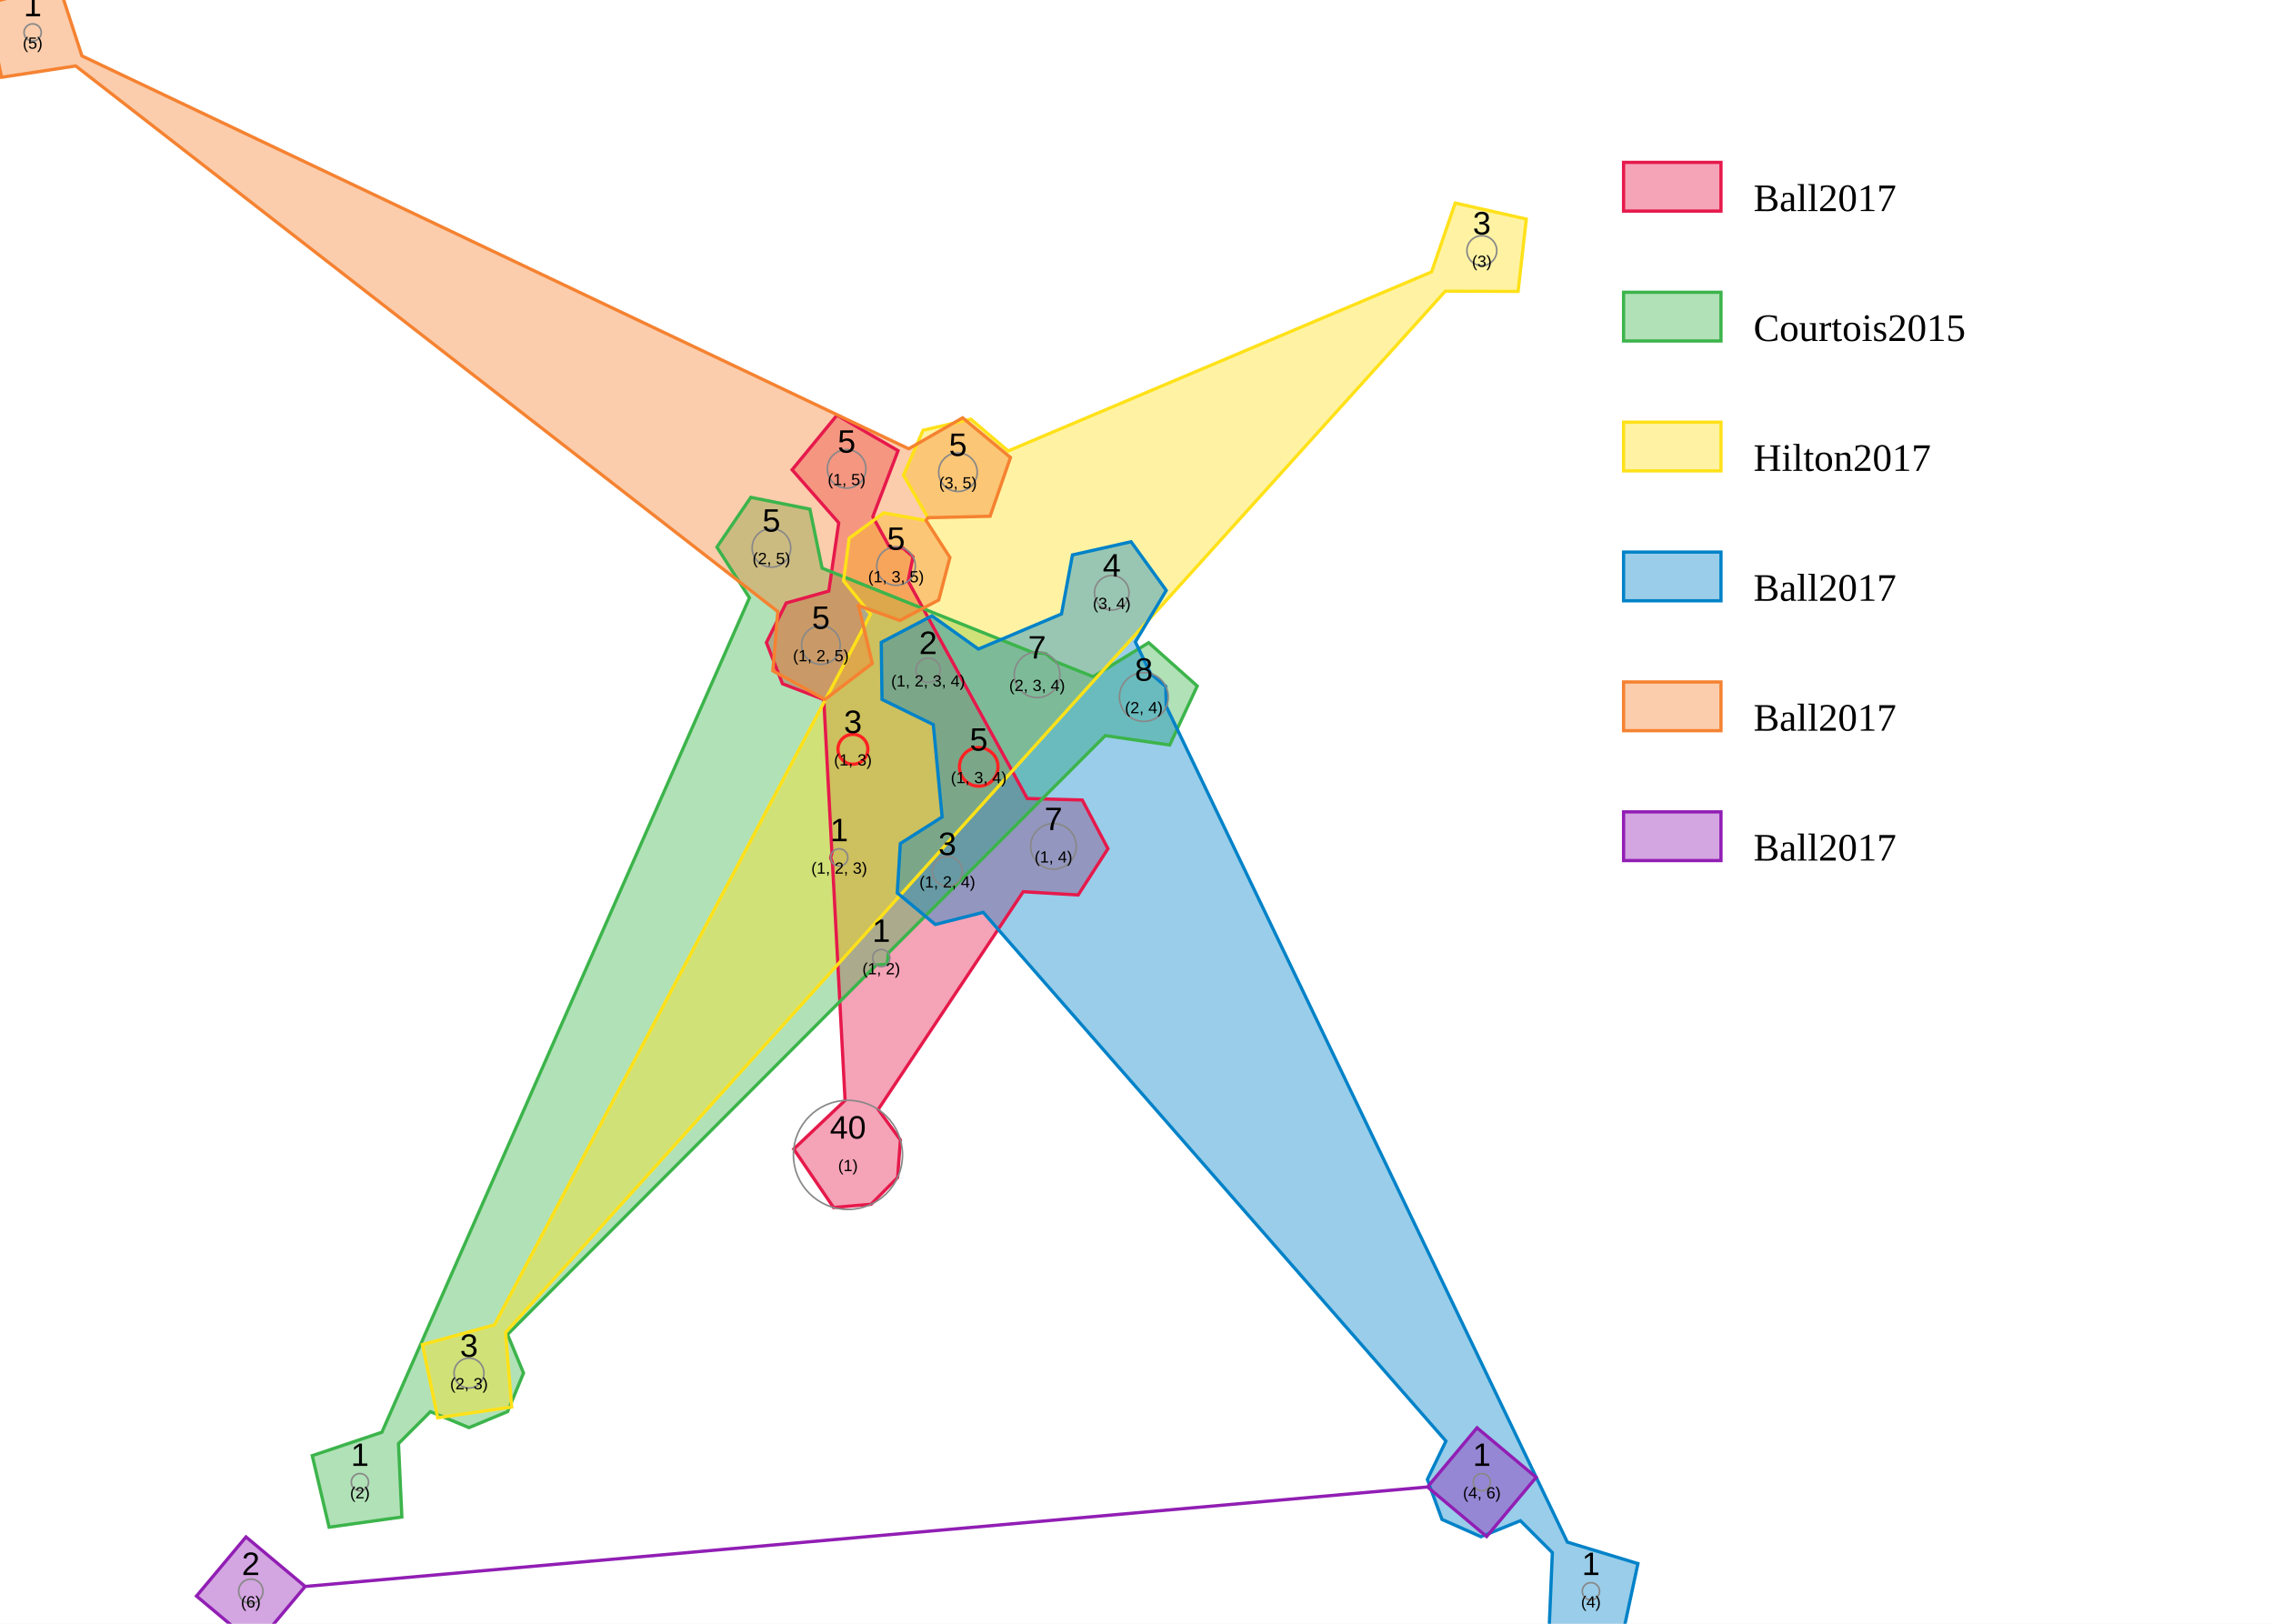
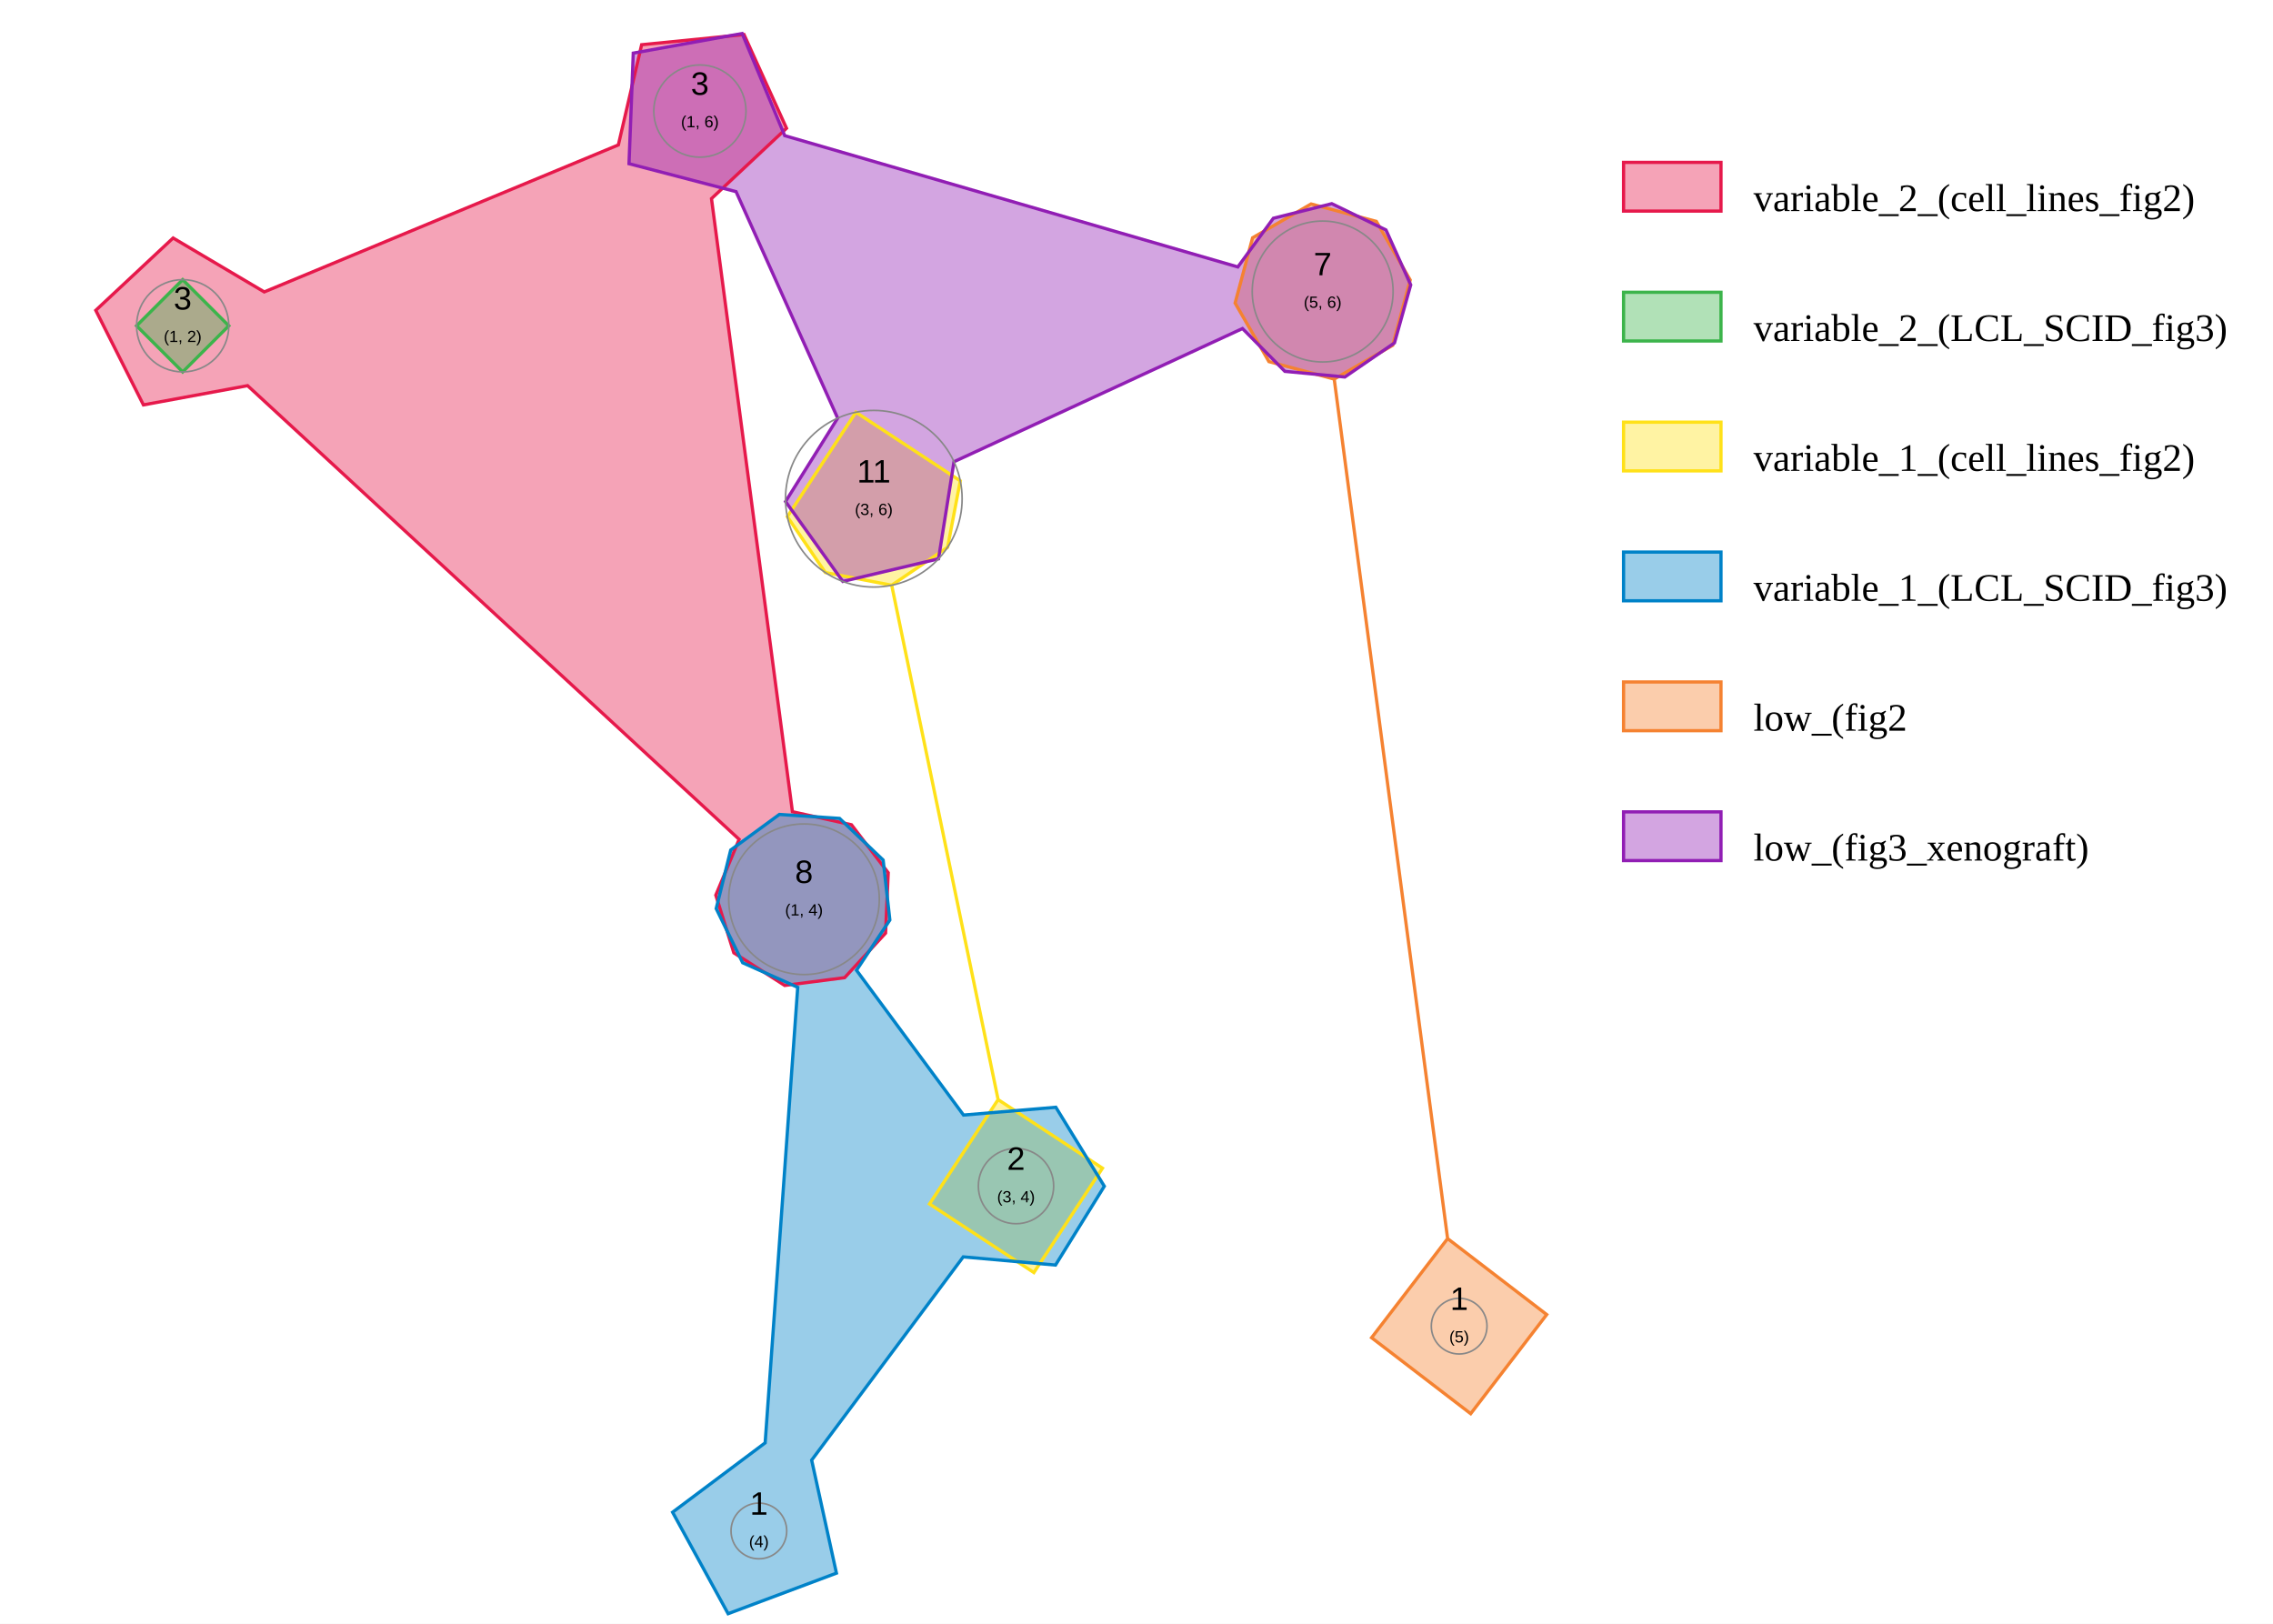
<svg xmlns="http://www.w3.org/2000/svg" xmlns:xlink="http://www.w3.org/1999/xlink" width="700" height="500">
  <defs>
    <style type="text/css">
  .borderLine {
	   stroke: none;
	   fill-opacity: 0.4;
  }
  .outLine {
	   stroke-width: 1;
	   fill: none;
  }
  .circle {
	   stroke: #888888;
	   stroke-width: 0.5;
	   fill: none;
    pointer-events: all;
  }
  .spcircle {
	   stroke: #FF2222;
	   stroke-width: 1;
	   fill: none;
    pointer-events: all;
  }
  .tLabel {
	   font-family: Arial;
    pointer-events: none;
	   font-size: 14px;
	   text-anchor: middle;
	   alignment-baseline: central;
  }
  .nLabel {
	   font-family: Arial;
    pointer-events: none;
	   font-size: 10px;
	   text-anchor: middle;
	   alignment-baseline: central;
  }
  .belong {
	   font-family: Arial;
    pointer-events: none;
	   font-size: 5px;
	   text-anchor: middle;
	   alignment-baseline: central;
  }
  .p0{
    stroke: none;
    fill: #e6194b;
  }
  .q0{
    fill: none;
    stroke: #e6194b;
  }
  .p1{
    stroke: none;
    fill: #3cb44b;
  }
  .q1{
    fill: none;
    stroke: #3cb44b;
  }
  .p2{
    stroke: none;
    fill: #ffe119;
  }
  .q2{
    fill: none;
    stroke: #ffe119;
  }
  .p3{
    stroke: none;
    fill: #0082c8;
  }
  .q3{
    fill: none;
    stroke: #0082c8;
  }
  .p4{
    stroke: none;
    fill: #f58231;
  }
  .q4{
    fill: none;
    stroke: #f58231;
  }
  .p5{
    stroke: none;
    fill: #911eb4;
  }
  .q5{
    fill: none;
    stroke: #911eb4;
  }

</style>
    <symbol id="bl0">
-       <path d="M 255.24 182.01 L 242.12 185.68 L 236.03 197.86 L 240.97 210.55 L 253.70 215.41 L 256.20 262.60 L 255.79 264.17 L 256.37 265.68 L 260.25 338.85 L 244.44 353.83 L 256.70 371.82 L 256.70 371.82 L 268.26 370.83 L 276.43 362.59 L 276.43 362.59 L 276.43 362.59 L 277.29 351.01 L 270.45 341.64 L 270.45 341.64 L 315.11 274.59 L 332.03 275.59 L 341.21 261.34 L 333.30 246.35 L 316.35 245.88 L 279.67 178.94 L 281.16 171.45 L 281.16 171.45 L 278.11 168.77 L 274.05 168.68 L 274.05 168.68 L 268.80 159.11 L 276.57 138.78 L 257.76 127.85 L 243.94 144.66 L 258.30 161.00 Z" />
+       <path d="M 81.38 89.89 L 53.31 73.29 L 29.49 95.56 L 44.17 124.68 L 76.25 118.76 L 227.62 258.46 L 227.62 258.46 L 220.44 275.64 L 225.99 293.41 L 225.99 293.41 L 225.99 293.41 L 241.66 303.45 L 260.12 301.05 L 260.12 301.05 L 260.12 301.05 L 272.72 287.34 L 273.54 268.74 L 273.54 268.74 L 273.54 268.74 L 262.22 253.97 L 244.04 249.95 L 244.04 249.95 L 219.11 61.16 L 242.22 39.49 L 229.13 10.64 L 197.60 13.77 L 190.43 44.63 Z" />
    </symbol>
    <symbol id="bl1">
-       <path d="M 117.61 441.03 L 96.16 448.24 L 101.35 470.27 L 123.76 467.13 L 122.72 444.53 L 132.56 434.69 L 144.44 439.61 L 156.32 434.68 L 161.23 422.80 L 156.30 410.92 L 269.85 297.18 L 273.28 296.89 L 273.55 293.47 L 340.39 226.52 L 360.23 229.41 L 368.71 211.25 L 353.75 197.90 L 336.66 208.38 L 325.15 203.78 L 321.99 201.26 L 317.97 200.90 L 253.17 174.95 L 249.41 156.79 L 231.22 153.15 L 220.78 168.47 L 230.80 184.08 Z" />
+       <path d="M 70.46 100.32 L 56.26 86.12 L 42.06 100.32 L 56.26 114.52 Z" />
    </symbol>
    <symbol id="bl2">
-       <path d="M 152.29 407.96 L 130.10 414.05 L 134.80 436.57 L 157.58 433.27 L 155.69 410.34 L 445.10 89.66 L 467.52 89.73 L 470.04 67.45 L 448.16 62.52 L 440.88 83.73 L 310.48 138.86 L 298.98 129.08 L 284.27 132.49 L 278.24 146.33 L 285.77 159.42 L 285.20 160.28 L 272.18 157.94 L 261.50 165.75 L 259.79 178.86 L 268.10 189.15 Z" />
+       <path d="M 274.61 180.21 L 274.61 180.21 L 291.83 168.51 L 295.73 148.07 L 295.73 148.07 L 263.59 126.94 L 242.47 159.09 L 242.47 159.09 L 254.17 176.30 L 274.61 180.21 L 274.61 180.21 L 307.38 338.60 L 286.26 370.74 L 318.40 391.86 L 339.52 359.72 L 307.38 338.60 Z" />
    </symbol>
    <symbol id="bl3">
-       <path d="M 301.30 199.87 L 286.99 189.65 L 271.40 197.80 L 271.63 215.38 L 287.42 223.12 L 290.14 251.57 L 277.28 259.74 L 276.32 274.95 L 288.03 284.68 L 302.80 280.94 L 445.29 443.76 L 439.57 455.57 L 444.08 467.88 L 456.07 473.20 L 468.23 468.28 L 478.07 478.12 L 477.11 500.83 L 499.66 503.71 L 504.42 481.48 L 482.68 474.86 L 359.18 217.54 L 359.03 211.38 L 354.31 207.40 L 349.65 197.67 L 359.16 181.81 L 348.33 166.82 L 330.28 170.88 L 326.90 189.06 Z" />
+       <path d="M 235.64 444.30 L 207.13 465.66 L 224.23 496.91 L 257.59 484.42 L 249.96 449.62 L 296.64 387.03 L 325.06 389.55 L 340.09 365.28 L 325.16 340.96 L 296.73 343.36 L 263.77 298.78 L 263.77 298.78 L 274.04 283.30 L 271.98 264.84 L 271.98 264.84 L 271.98 264.84 L 258.55 252.01 L 240.02 250.79 L 240.02 250.79 L 240.02 250.79 L 225.03 261.75 L 220.56 279.78 L 220.56 279.78 L 220.56 279.78 L 228.71 296.46 L 245.67 304.03 L 245.67 304.03 Z" />
    </symbol>
    <symbol id="bl4">
-       <path d="M 25.23 17.21 L 18.08 -4.76 L -4.25 1.19 L 0.48 23.80 L 23.32 20.31 L 239.54 188.33 L 238.01 206.57 L 254.06 215.38 L 268.63 204.28 L 264.39 186.46 L 264.37 186.48 L 277.12 191.06 L 289.10 184.76 L 292.54 171.66 L 285.20 160.28 L 285.77 159.42 L 304.91 158.97 L 311.19 140.88 L 296.45 128.66 L 279.84 138.19 Z" />
+       <path d="M 410.89 116.73 L 410.89 116.73 L 428.91 106.32 L 434.29 86.21 L 434.29 86.21 L 434.29 86.21 L 423.88 68.19 L 403.77 62.81 L 403.77 62.81 L 403.77 62.81 L 385.75 73.22 L 380.37 93.33 L 380.37 93.33 L 380.37 93.33 L 390.78 111.35 L 410.89 116.73 L 410.89 116.73 L 445.81 381.40 L 422.40 411.92 L 452.92 435.32 L 476.33 404.80 L 445.81 381.40 Z" />
    </symbol>
    <symbol id="bl5">
-       <path d="M 93.98 488.52 L 75.76 473.27 L 60.51 491.48 L 78.73 506.73 L 93.98 488.52 L 439.62 457.89 L 457.83 473.14 L 473.08 454.92 L 454.87 439.67 L 439.62 457.89 Z" />
+       <path d="M 241.66 41.77 L 228.55 10.32 L 195.02 16.36 L 193.71 50.41 L 226.68 59.01 L 257.97 128.76 L 241.92 154.44 L 259.56 179.04 L 289.03 172.08 L 293.79 142.18 L 382.64 101.17 L 382.64 101.17 L 395.69 114.35 L 414.16 116.09 L 414.16 116.09 L 414.16 116.09 L 429.45 105.59 L 434.45 87.72 L 434.45 87.72 L 434.45 87.72 L 426.83 70.81 L 410.14 62.72 L 410.14 62.72 L 410.14 62.72 L 392.14 67.21 L 381.21 82.20 L 381.21 82.20 Z" />
    </symbol>
  </defs>
  <rect width="700" height="500" style="fill:#fff;stroke-width:0" />
  <use class="p0 borderLine" xlink:href="#bl0" />
  <use class="p1 borderLine" xlink:href="#bl1" />
  <use class="p2 borderLine" xlink:href="#bl2" />
  <use class="p3 borderLine" xlink:href="#bl3" />
  <use class="p4 borderLine" xlink:href="#bl4" />
  <use class="p5 borderLine" xlink:href="#bl5" />
  <use class="q0 outLine" xlink:href="#bl0" />
  <use class="q1 outLine" xlink:href="#bl1" />
  <use class="q2 outLine" xlink:href="#bl2" />
  <use class="q3 outLine" xlink:href="#bl3" />
  <use class="q4 outLine" xlink:href="#bl4" />
  <use class="q5 outLine" xlink:href="#bl5" />
-   <circle class="circle" cx="261.14" cy="355.622" r="16.797" />
-   <text class="tLabel" x="261.14" y="335.62" />
-   <text class="nLabel" x="261.14" y="350.62">40</text>
-   <text class="belong" x="261.14" y="360.62">(1)</text>
-   <circle class="circle" cx="271.396" cy="295.016" r="2.656" />
-   <text class="tLabel" x="271.40" y="275.02" />
-   <text class="nLabel" x="271.40" y="290.02">1</text>
-   <text class="belong" x="271.40" y="300.02">(1, 2)</text>
-   <circle class="circle" cx="258.445" cy="264.026" r="2.656" />
-   <text class="tLabel" x="258.44" y="244.03" />
-   <text class="nLabel" x="258.44" y="259.03">1</text>
-   <text class="belong" x="258.44" y="269.03">(1, 2, 3)</text>
-   <circle class="circle" cx="285.822" cy="206.404" r="3.756" />
-   <text class="tLabel" x="285.82" y="186.40" />
-   <text class="nLabel" x="285.82" y="201.40">2</text>
-   <text class="belong" x="285.82" y="211.40">(1, 2, 3, 4)</text>
-   <circle class="circle" cx="110.839" cy="456.405" r="2.656" />
-   <text class="tLabel" x="110.84" y="436.41" />
-   <text class="nLabel" x="110.84" y="451.41">1</text>
-   <text class="belong" x="110.84" y="461.41">(2)</text>
-   <circle class="circle" cx="144.434" cy="422.811" r="4.6" />
-   <text class="tLabel" x="144.43" y="402.81" />
-   <text class="nLabel" x="144.43" y="417.81">3</text>
-   <text class="belong" x="144.43" y="427.81">(2, 3)</text>
-   <circle class="circle" cx="319.382" cy="207.785" r="7.027" />
-   <text class="tLabel" x="319.38" y="187.78" />
-   <text class="nLabel" x="319.38" y="202.78">7</text>
-   <text class="belong" x="319.38" y="212.78">(2, 3, 4)</text>
-   <circle class="circle" cx="352.258" cy="214.629" r="7.512" />
-   <text class="tLabel" x="352.26" y="194.63" />
-   <text class="nLabel" x="352.26" y="209.63">8</text>
-   <text class="belong" x="352.26" y="219.63">(2, 4)</text>
-   <circle class="circle" cx="237.571" cy="168.705" r="5.939" />
-   <text class="tLabel" x="237.57" y="148.70" />
-   <text class="nLabel" x="237.57" y="163.70">5</text>
-   <text class="belong" x="237.57" y="173.70">(2, 5)</text>
-   <circle class="circle" cx="456.35" cy="77.189" r="4.6" />
-   <text class="tLabel" x="456.35" y="57.19" />
-   <text class="nLabel" x="456.35" y="72.19">3</text>
-   <text class="belong" x="456.35" y="82.19">(3)</text>
-   <circle class="spcircle" cx="262.666" cy="230.726" r="4.6" />
-   <text class="tLabel" x="262.67" y="210.73" />
-   <text class="nLabel" x="262.67" y="225.73">3</text>
-   <text class="belong" x="262.67" y="235.73">(1, 3)</text>
-   <circle class="spcircle" cx="301.411" cy="236.147" r="5.939" />
-   <text class="tLabel" x="301.41" y="216.15" />
-   <text class="nLabel" x="301.41" y="231.15">5</text>
-   <text class="belong" x="301.41" y="241.15">(1, 3, 4)</text>
-   <circle class="circle" cx="342.377" cy="182.531" r="5.312" />
-   <text class="tLabel" x="342.38" y="162.53" />
-   <text class="nLabel" x="342.38" y="177.53">4</text>
-   <text class="belong" x="342.38" y="187.53">(3, 4)</text>
-   <circle class="circle" cx="295.012" cy="145.398" r="5.939" />
-   <text class="tLabel" x="295.01" y="125.40" />
-   <text class="nLabel" x="295.01" y="140.40">5</text>
-   <text class="belong" x="295.01" y="150.40">(3, 5)</text>
-   <circle class="circle" cx="275.953" cy="174.307" r="5.939" />
-   <text class="tLabel" x="275.95" y="154.31" />
-   <text class="nLabel" x="275.95" y="169.31">5</text>
-   <text class="belong" x="275.95" y="179.31">(1, 3, 5)</text>
-   <circle class="circle" cx="489.944" cy="490" r="2.656" />
-   <text class="tLabel" x="489.94" y="470.00" />
-   <text class="nLabel" x="489.94" y="485.00">1</text>
-   <text class="belong" x="489.94" y="495.00">(4)</text>
-   <circle class="circle" cx="324.426" cy="260.613" r="7.027" />
-   <text class="tLabel" x="324.43" y="240.61" />
-   <text class="nLabel" x="324.43" y="255.61">7</text>
-   <text class="belong" x="324.43" y="265.61">(1, 4)</text>
-   <circle class="circle" cx="291.74" cy="268.295" r="4.6" />
-   <text class="tLabel" x="291.74" y="248.30" />
-   <text class="nLabel" x="291.74" y="263.30">3</text>
-   <text class="belong" x="291.74" y="273.30">(1, 2, 4)</text>
-   <circle class="circle" cx="456.35" cy="456.405" r="2.656" />
-   <text class="tLabel" x="456.35" y="436.41" />
-   <text class="nLabel" x="456.35" y="451.41">1</text>
-   <text class="belong" x="456.35" y="461.41">(4, 6)</text>
-   <circle class="circle" cx="10.056" cy="10" r="2.656" />
-   <text class="tLabel" x="10.06" y="-10.00" />
-   <text class="nLabel" x="10.06" y="5.00">1</text>
-   <text class="belong" x="10.06" y="15.00">(5)</text>
-   <circle class="circle" cx="260.733" cy="144.378" r="5.939" />
-   <text class="tLabel" x="260.73" y="124.38" />
-   <text class="nLabel" x="260.73" y="139.38">5</text>
-   <text class="belong" x="260.73" y="149.38">(1, 5)</text>
-   <circle class="circle" cx="252.808" cy="198.632" r="5.939" />
-   <text class="tLabel" x="252.81" y="178.63" />
-   <text class="nLabel" x="252.81" y="193.63">5</text>
-   <text class="belong" x="252.81" y="203.63">(1, 2, 5)</text>
-   <circle class="circle" cx="77.245" cy="490" r="3.756" />
-   <text class="tLabel" x="77.24" y="470.00" />
-   <text class="nLabel" x="77.24" y="485.00">2</text>
-   <text class="belong" x="77.24" y="495.00">(6)</text>
+   <circle class="circle" cx="56.261" cy="100.319" r="14.202" />
+   <text class="tLabel" x="56.26" y="80.32" />
+   <text class="nLabel" x="56.26" y="95.32">3</text>
+   <text class="belong" x="56.26" y="105.32">(1, 2)</text>
+   <circle class="circle" cx="312.894" cy="365.227" r="11.596" />
+   <text class="tLabel" x="312.89" y="345.23" />
+   <text class="nLabel" x="312.89" y="360.23">2</text>
+   <text class="belong" x="312.89" y="370.23">(3, 4)</text>
+   <circle class="circle" cx="269.102" cy="153.576" r="27.195" />
+   <text class="tLabel" x="269.10" y="133.58" />
+   <text class="nLabel" x="269.10" y="148.58">11</text>
+   <text class="belong" x="269.10" y="158.58">(3, 6)</text>
+   <circle class="circle" cx="233.705" cy="471.424" r="8.576" />
+   <text class="tLabel" x="233.71" y="451.42" />
+   <text class="nLabel" x="233.71" y="466.42">1</text>
+   <text class="belong" x="233.71" y="476.42">(4)</text>
+   <circle class="circle" cx="247.604" cy="276.907" r="23.192" />
+   <text class="tLabel" x="247.60" y="256.91" />
+   <text class="nLabel" x="247.60" y="271.91">8</text>
+   <text class="belong" x="247.60" y="281.91">(1, 4)</text>
+   <circle class="circle" cx="449.366" cy="408.36" r="8.576" />
+   <text class="tLabel" x="449.37" y="388.36" />
+   <text class="nLabel" x="449.37" y="403.36">1</text>
+   <text class="belong" x="449.37" y="413.36">(5)</text>
+   <circle class="circle" cx="407.332" cy="89.768" r="21.694" />
+   <text class="tLabel" x="407.33" y="69.77" />
+   <text class="nLabel" x="407.33" y="84.77">7</text>
+   <text class="belong" x="407.33" y="94.77">(5, 6)</text>
+   <circle class="circle" cx="215.544" cy="34.202" r="14.202" />
+   <text class="tLabel" x="215.54" y="14.20" />
+   <text class="nLabel" x="215.54" y="29.20">3</text>
+   <text class="belong" x="215.54" y="39.20">(1, 6)</text>
  <rect class="p0 borderLine" x="500.00" y="50.00" width="30.00" height="15.00" />
  <rect class="q0" x="500.00" y="50.00" width="30.00" height="15.00" />
-   <text class="legend" x="540.00" y="65.00">Ball2017</text>
+   <text class="legend" x="540.00" y="65.00">variable_2_(cell_lines_fig2)</text>
  <rect class="p1 borderLine" x="500.00" y="90.00" width="30.00" height="15.00" />
  <rect class="q1" x="500.00" y="90.00" width="30.00" height="15.00" />
-   <text class="legend" x="540.00" y="105.00">Courtois2015</text>
+   <text class="legend" x="540.00" y="105.00">variable_2_(LCL_SCID_fig3)</text>
  <rect class="p2 borderLine" x="500.00" y="130.00" width="30.00" height="15.00" />
  <rect class="q2" x="500.00" y="130.00" width="30.00" height="15.00" />
-   <text class="legend" x="540.00" y="145.00">Hilton2017</text>
+   <text class="legend" x="540.00" y="145.00">variable_1_(cell_lines_fig2)</text>
  <rect class="p3 borderLine" x="500.00" y="170.00" width="30.00" height="15.00" />
  <rect class="q3" x="500.00" y="170.00" width="30.00" height="15.00" />
-   <text class="legend" x="540.00" y="185.00">Ball2017</text>
+   <text class="legend" x="540.00" y="185.00">variable_1_(LCL_SCID_fig3)</text>
  <rect class="p4 borderLine" x="500.00" y="210.00" width="30.00" height="15.00" />
  <rect class="q4" x="500.00" y="210.00" width="30.00" height="15.00" />
-   <text class="legend" x="540.00" y="225.00">Ball2017</text>
+   <text class="legend" x="540.00" y="225.00">low_(fig2</text>
  <rect class="p5 borderLine" x="500.00" y="250.00" width="30.00" height="15.00" />
  <rect class="q5" x="500.00" y="250.00" width="30.00" height="15.00" />
-   <text class="legend" x="540.00" y="265.00">Ball2017</text>
+   <text class="legend" x="540.00" y="265.00">low_(fig3_xenograft)</text>
</svg>
